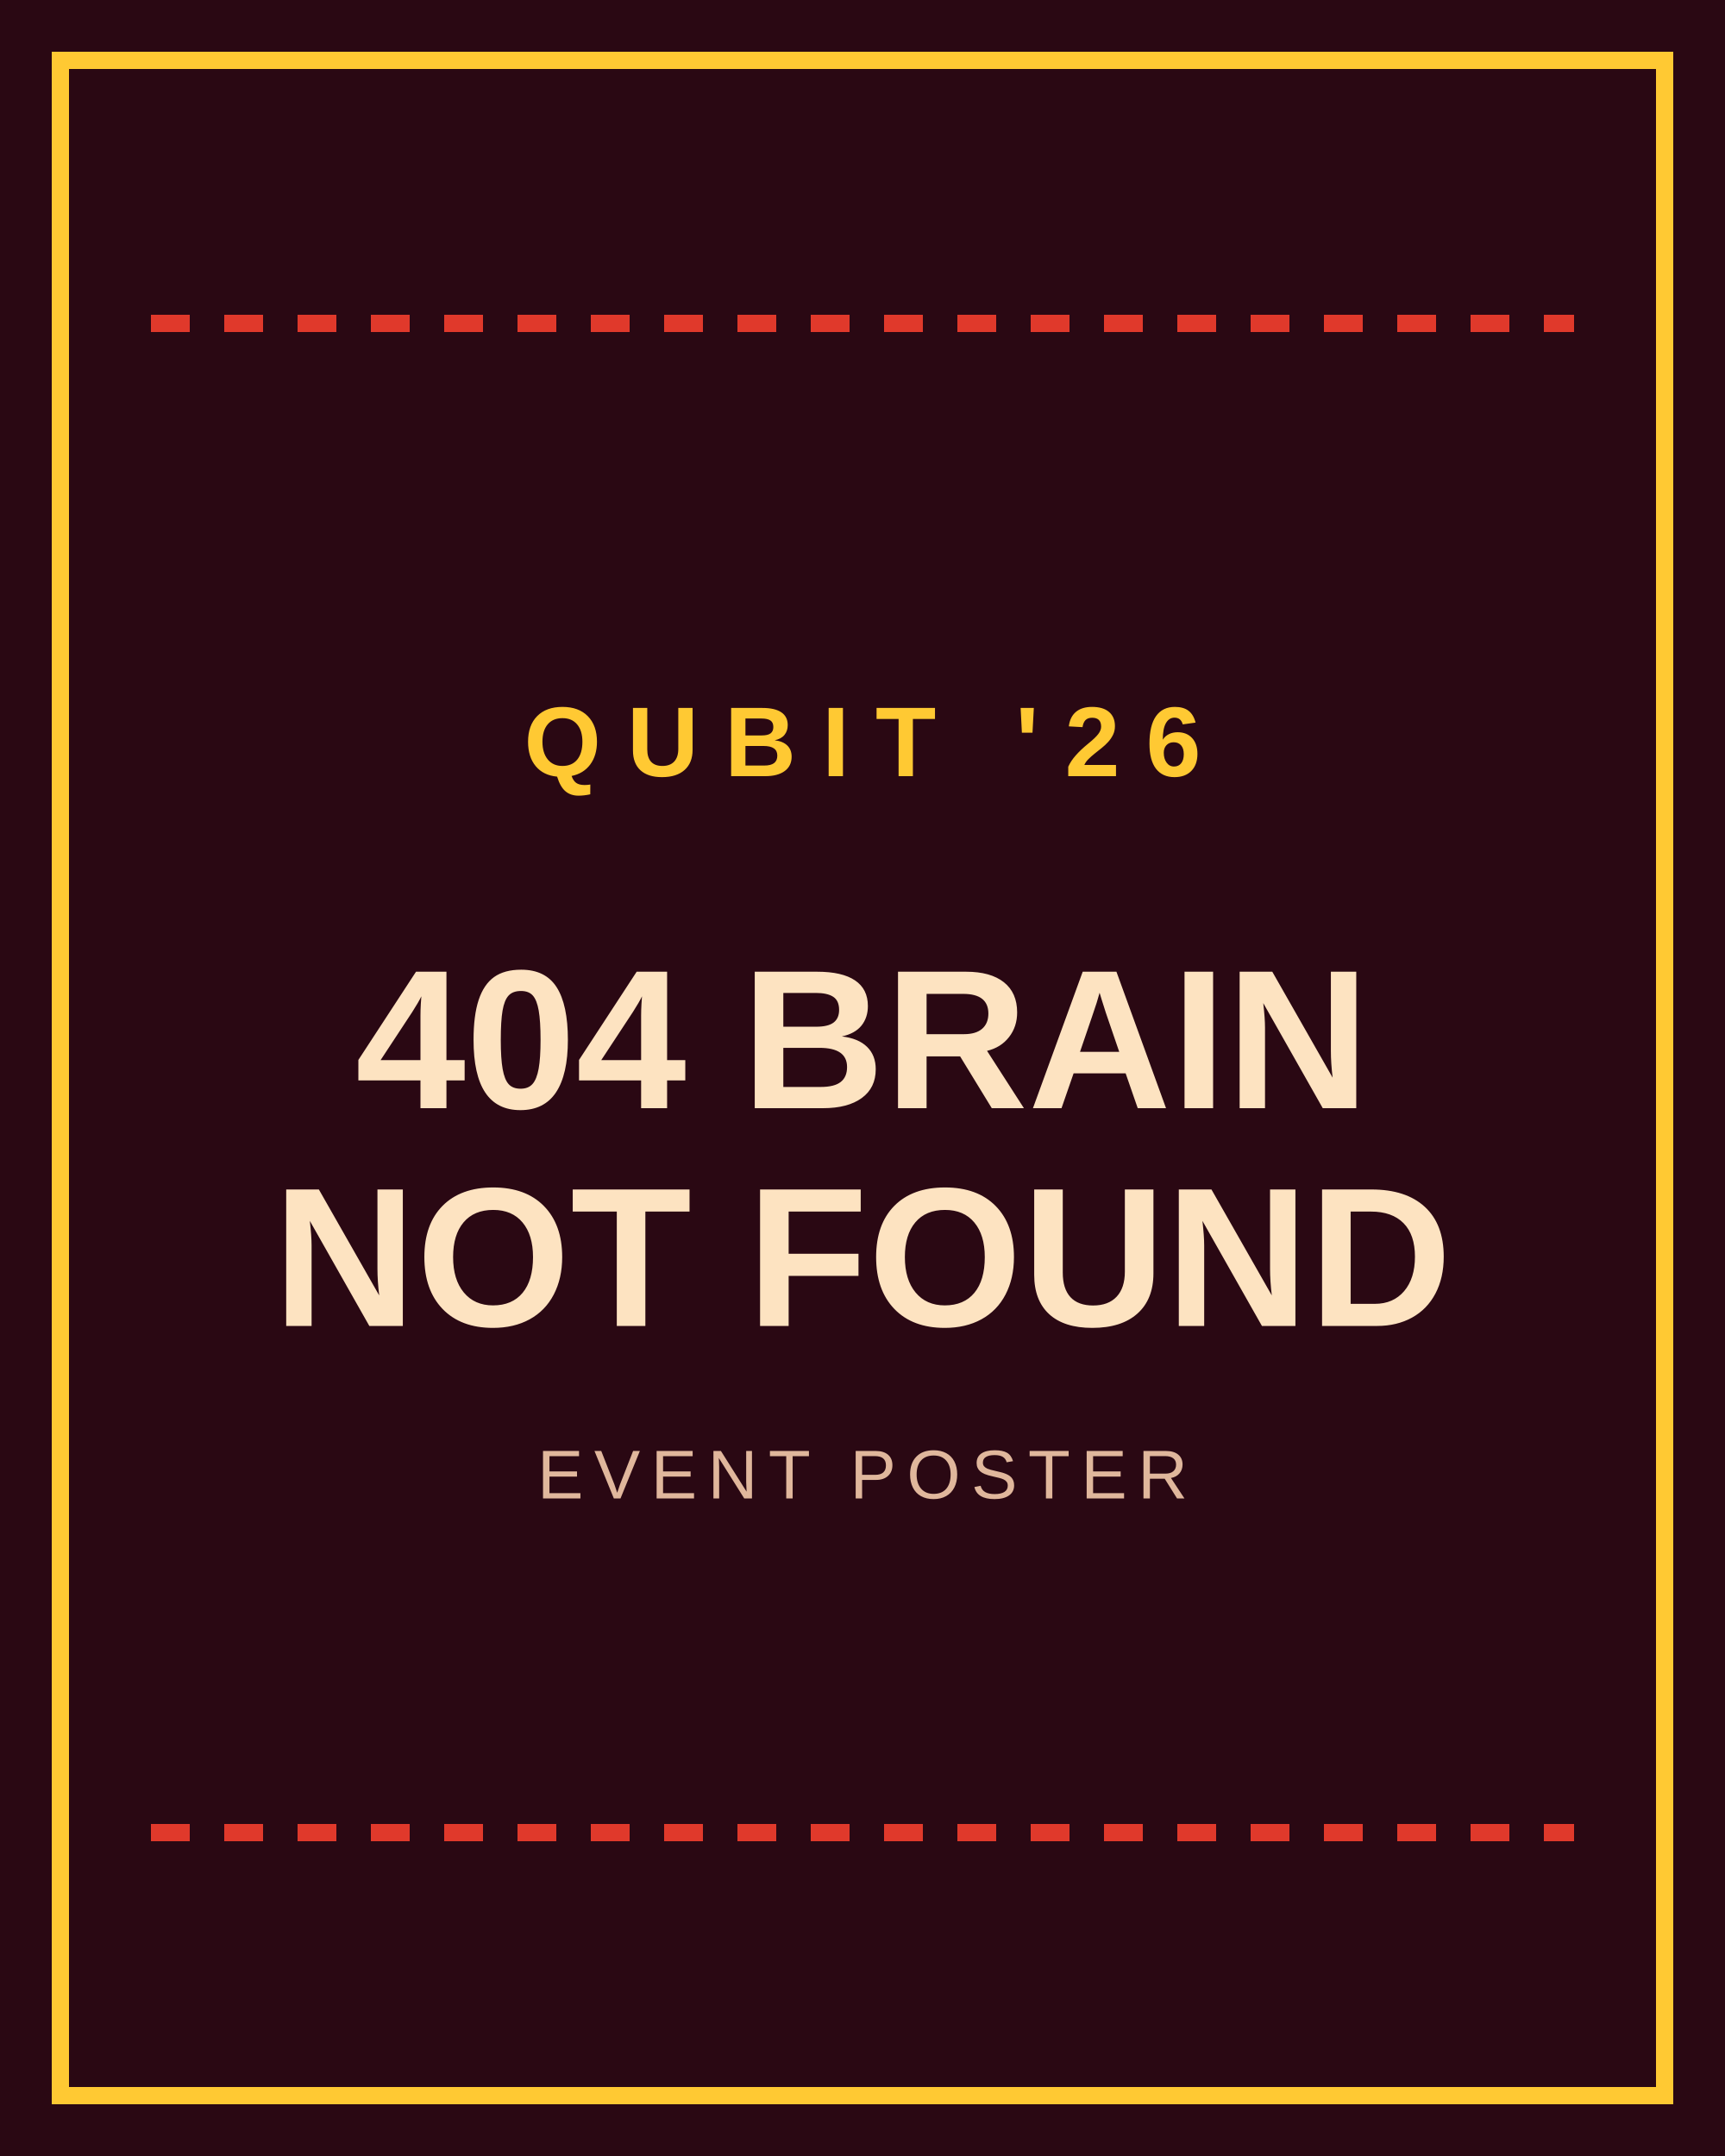
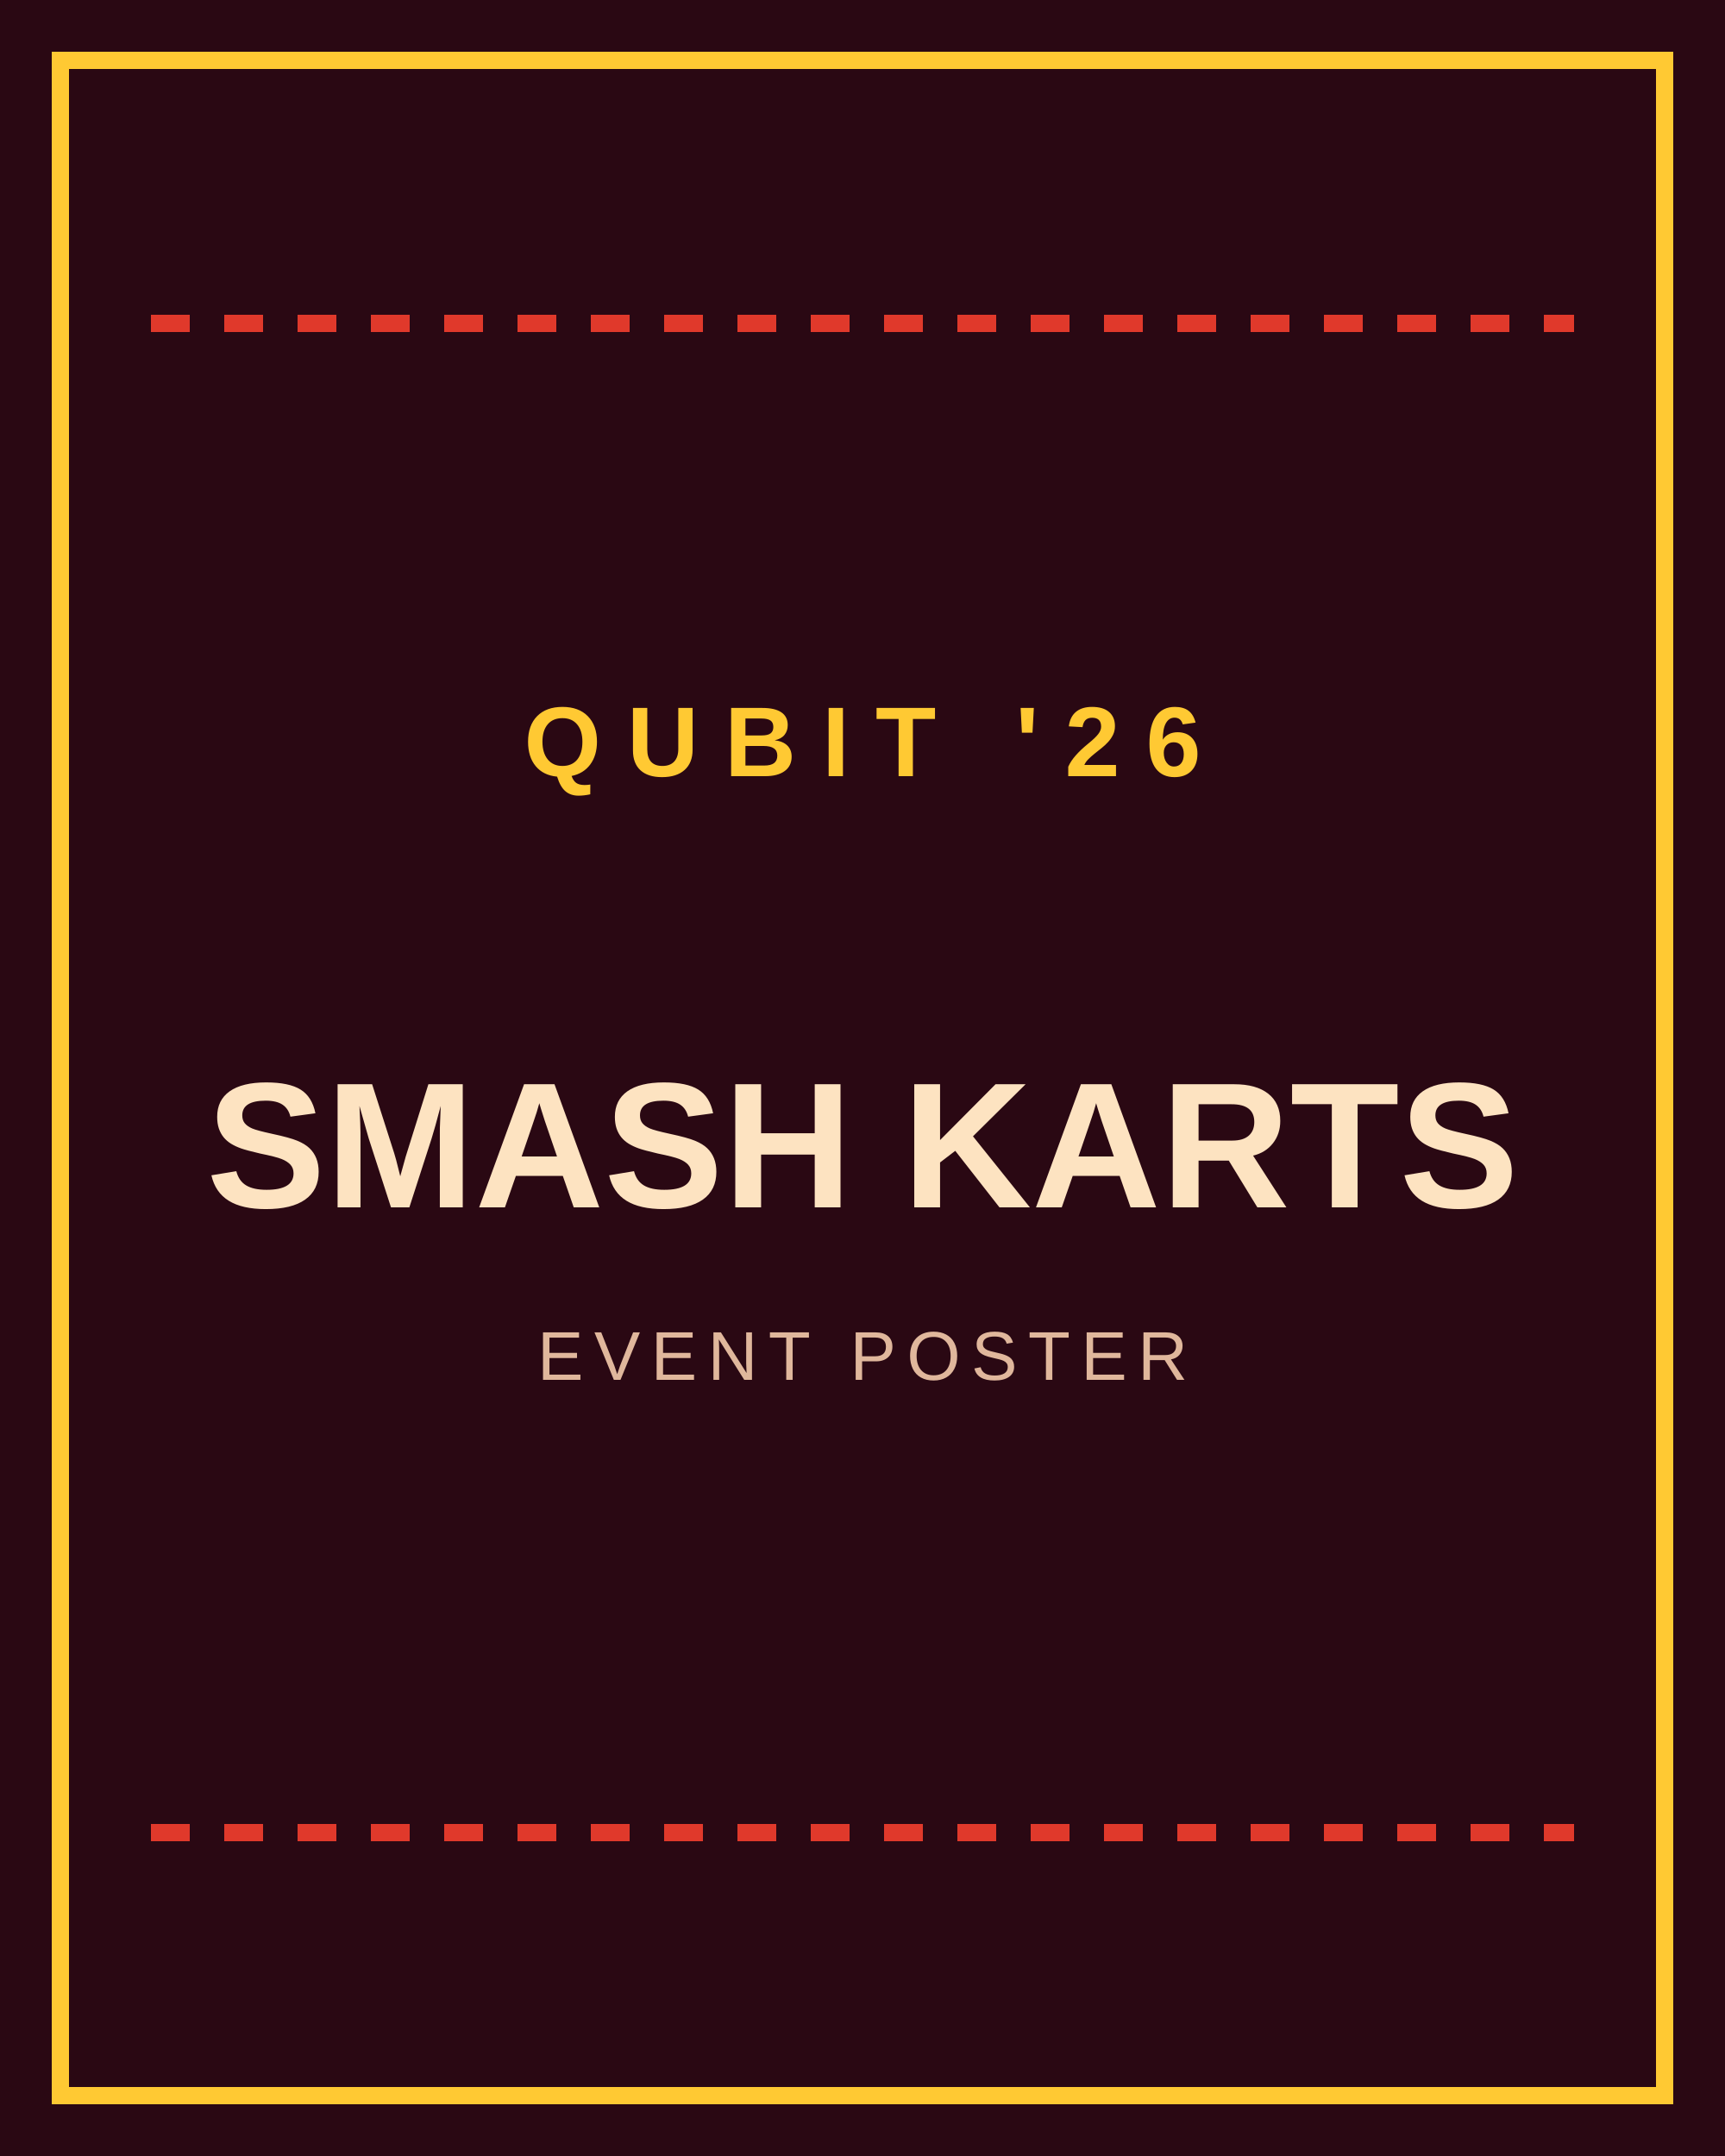
<svg xmlns="http://www.w3.org/2000/svg" viewBox="0 0 800 1000">
  <rect width="800" height="1000" fill="#2a0813" />
  <rect x="28" y="28" width="744" height="944" fill="none" stroke="#ffc933" stroke-width="8" />
  <path d="M70 150h660M70 850h660" stroke="#e0392b" stroke-width="8" stroke-dasharray="18 16" />
  <text x="400" y="360" fill="#ffc933" font-family="Arial,sans-serif" font-size="46" font-weight="700" letter-spacing="12" text-anchor="middle">QUBIT '26</text>
-   <text x="400" y="514" fill="#fde3c1" font-family="Arial,sans-serif" font-size="92" font-weight="900" text-anchor="middle">404 BRAIN</text>
-   <text x="400" y="615" fill="#fde3c1" font-family="Arial,sans-serif" font-size="92" font-weight="900" text-anchor="middle">NOT FOUND</text>
-   <text x="400" y="695" fill="#e0b79c" font-family="Arial,sans-serif" font-size="32" letter-spacing="5" text-anchor="middle">EVENT POSTER</text>
+   <text x="400" y="560" fill="#fde3c1" font-family="Arial,sans-serif" font-size="83" font-weight="900" text-anchor="middle">SMASH KARTS</text>
+   <text x="400" y="640" fill="#e0b79c" font-family="Arial,sans-serif" font-size="32" letter-spacing="5" text-anchor="middle">EVENT POSTER</text>
</svg>
